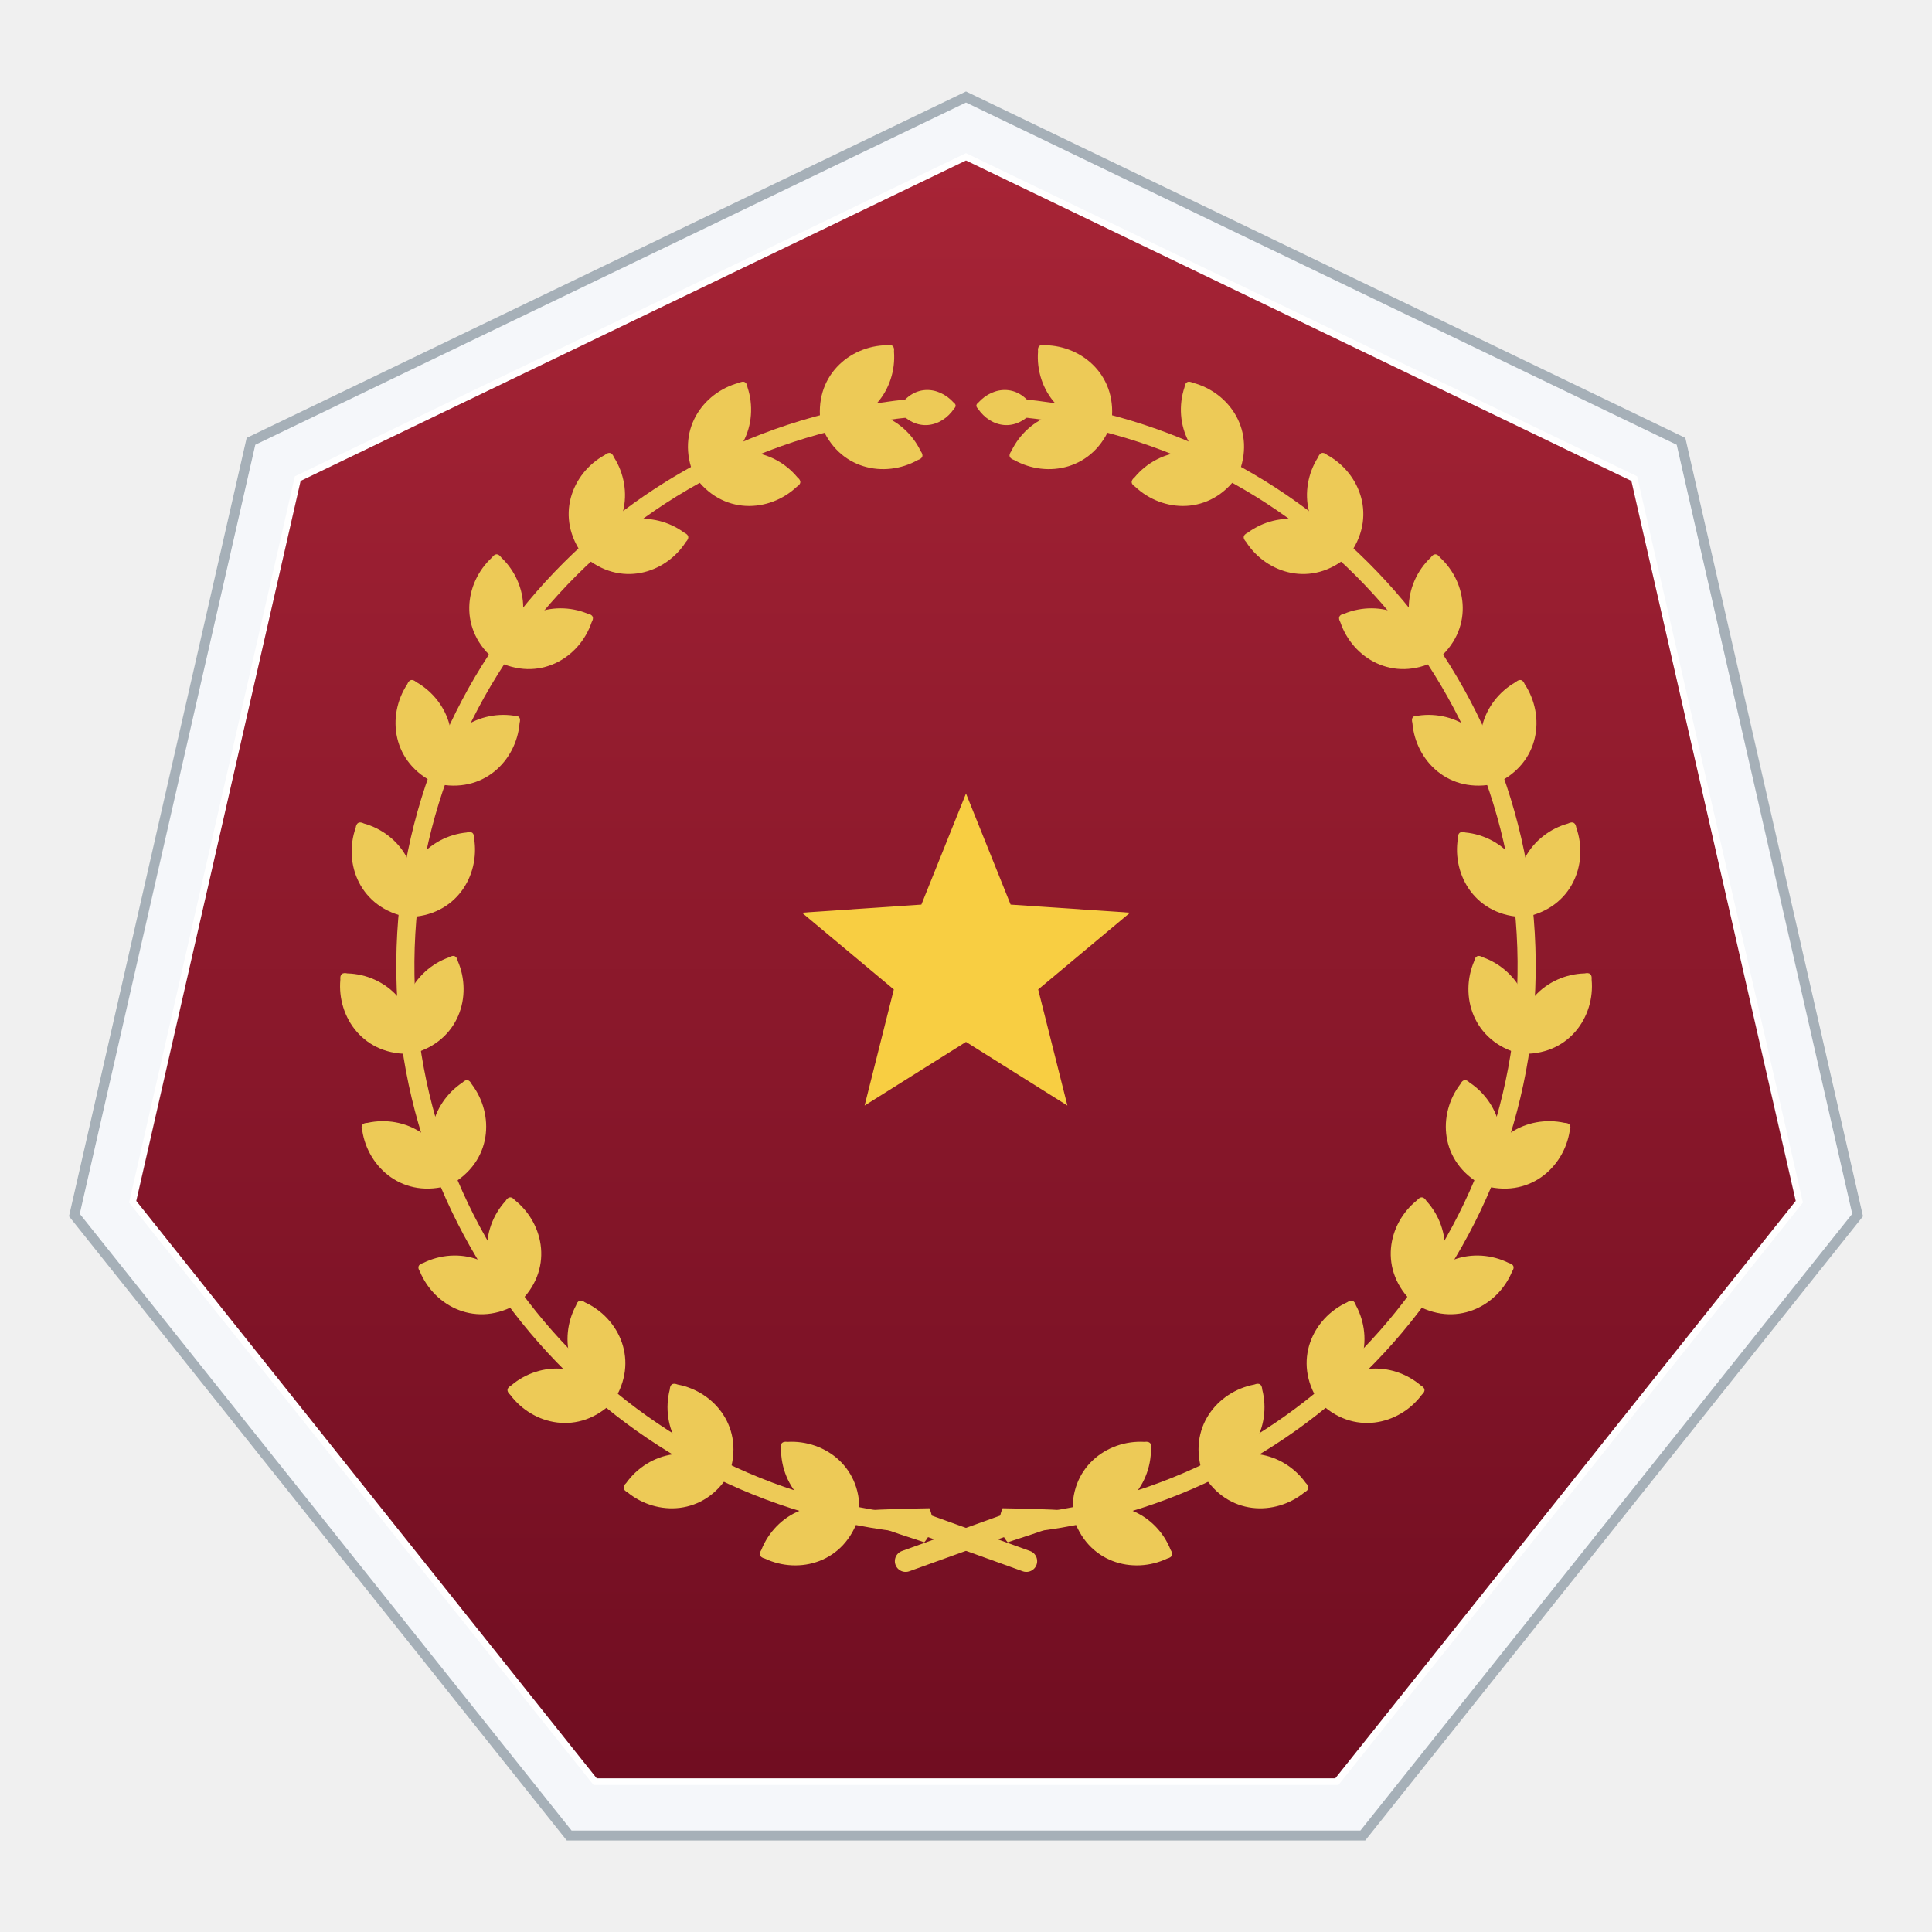
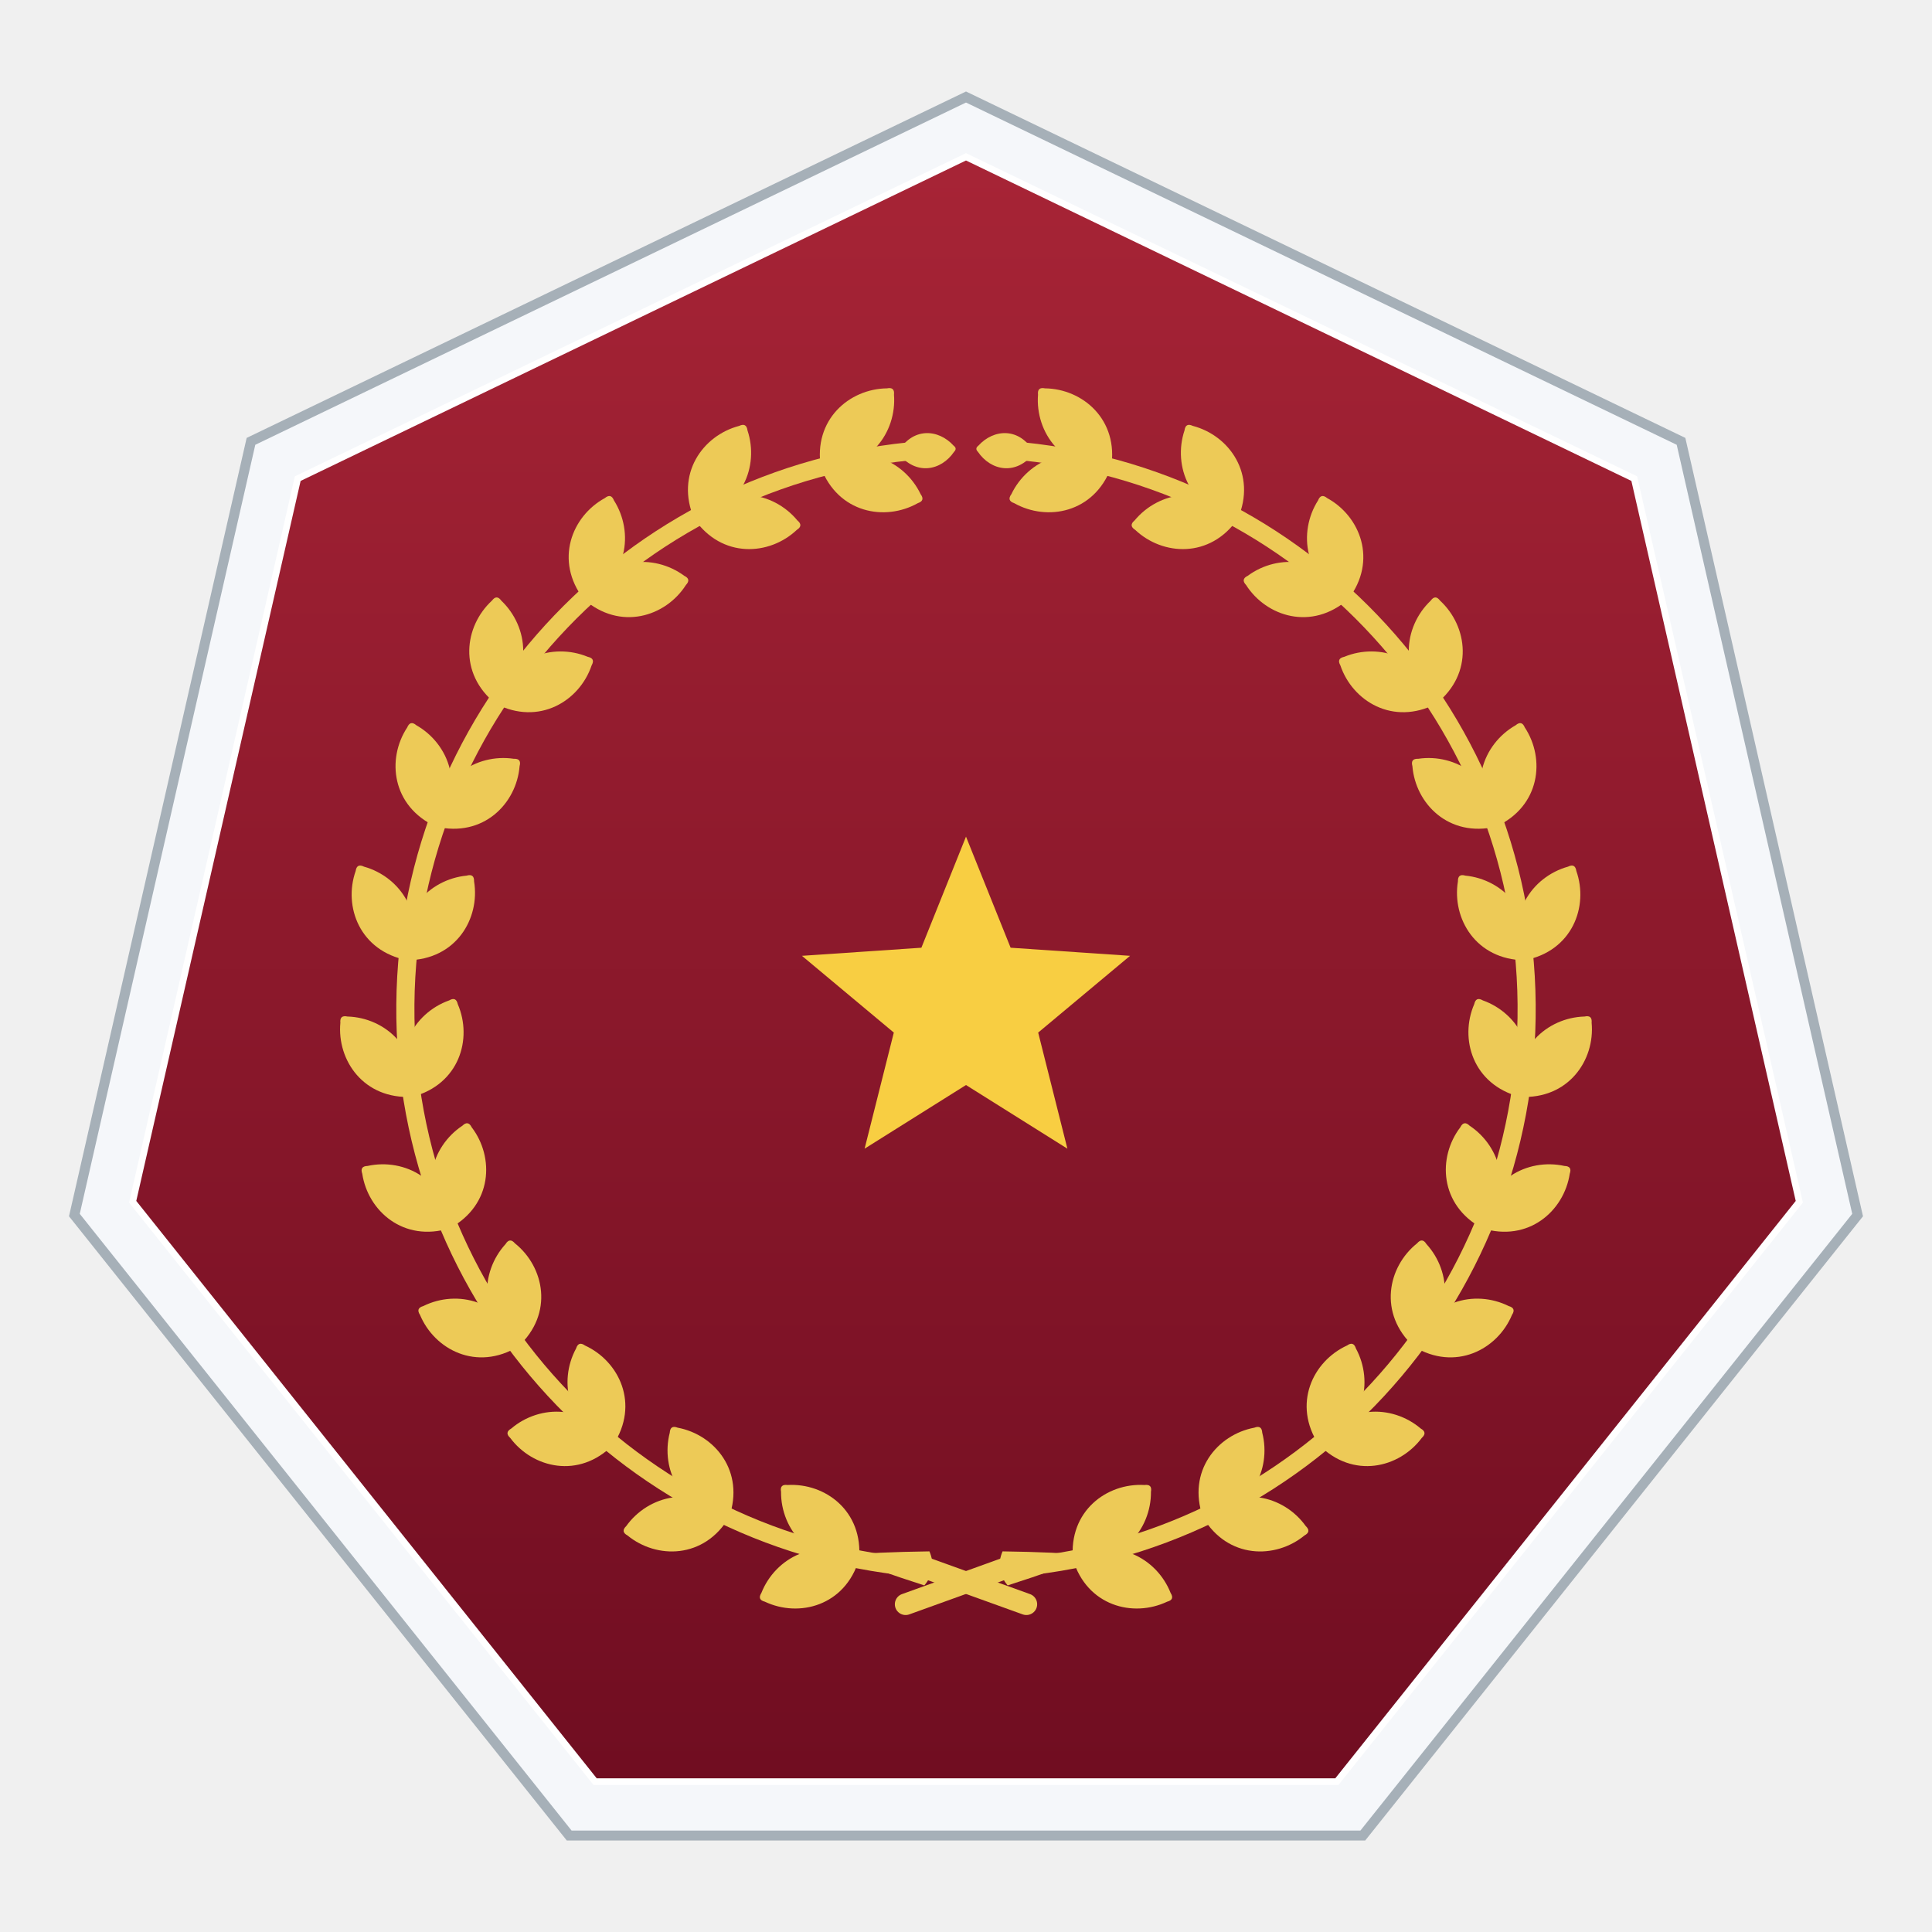
<svg xmlns="http://www.w3.org/2000/svg" viewBox="0 0 224 224" width="896" height="896">
  <defs>
    <linearGradient id="steel" x1="0" y1="0" x2="1" y2="1" gradientUnits="objectBoundingBox">
      <stop offset="0" stop-color="#fafcfd" />
      <stop offset=".28" stop-color="#b3bdc6" />
      <stop offset=".5" stop-color="#f4f7fa" />
      <stop offset=".72" stop-color="#8a959f" />
      <stop offset="1" stop-color="#dfe6ec" />
    </linearGradient>
    <linearGradient id="silverFace" x1="0" y1="0" x2="0.85" y2="1">
      <stop stop-color="#ffffff" />
      <stop offset=".48" stop-color="#e0e7ed" />
      <stop offset="1" stop-color="#a9b4bf" />
    </linearGradient>
    <linearGradient id="silverDark" x1="0" y1="0" x2="1" y2="1">
      <stop stop-color="#26313b" />
      <stop offset=".5" stop-color="#7e8a96" />
      <stop offset="1" stop-color="#1c252d" />
    </linearGradient>
    <linearGradient id="charcoal" x1="0" y1="0" x2="0" y2="1">
      <stop stop-color="#20252b" />
      <stop offset="1" stop-color="#0c1015" />
    </linearGradient>
    <linearGradient id="army" x1="0" y1="0" x2="0" y2="1">
      <stop stop-color="#355537" />
      <stop offset="1" stop-color="#1c3526" />
    </linearGradient>
    <linearGradient id="sapphire" x1="0" y1="0" x2="0" y2="1">
      <stop stop-color="#123b61" />
      <stop offset="1" stop-color="#081f39" />
    </linearGradient>
    <linearGradient id="ruby" x1="0" y1="0" x2="0" y2="1">
      <stop stop-color="#a72436" />
      <stop offset="1" stop-color="#700d21" />
    </linearGradient>
    <linearGradient id="obsidian" x1="0" y1="0" x2="0" y2="1">
      <stop stop-color="#1e2225" />
      <stop offset="1" stop-color="#070b0e" />
    </linearGradient>
    <linearGradient id="crimson" x1="0" y1="0" x2="0" y2="1">
      <stop stop-color="#aa1830" />
      <stop offset="1" stop-color="#5c091b" />
    </linearGradient>
    <linearGradient id="gold" x1="0" y1="0" x2=".8" y2="1">
      <stop stop-color="#fff0a7" />
      <stop offset=".35" stop-color="#f5d66d" />
      <stop offset=".7" stop-color="#dfaf3e" />
      <stop offset="1" stop-color="#b88124" />
    </linearGradient>
    <linearGradient id="supremeGold" x1="0" y1="0" x2="1" y2="1">
      <stop stop-color="#fff5b8" />
      <stop offset=".28" stop-color="#f8db75" />
      <stop offset=".6" stop-color="#eabd4b" />
      <stop offset="1" stop-color="#a7681c" />
    </linearGradient>
  </defs>
  <polygon points="112,10.607 195.402,50.772 216,141.019 158.284,213.393 65.716,213.393 8,141.019 28.598,50.772" fill="#a6b0b8" />
  <polygon points="112,11.888 194.401,51.57 214.752,140.735 157.729,212.239 66.271,212.239 9.248,140.735 29.599,51.57" fill="#f5f7fa" />
  <polygon points="112,17.755 189.814,55.228 209.032,139.429 155.183,206.953 68.817,206.953 14.968,139.429 34.186,55.228" fill="#ffffff" />
  <polygon points="112,18.608 189.146,55.76 208.2,139.239 154.813,206.184 69.187,206.184 15.8,139.239 34.854,55.76" fill="url(#ruby)" />
-   <g data-laurel="general" data-circle-radius="65">
-     <g>
-       <path d="M107.466,176.842 A65 65 0 0 1 108.598,47.089" fill="none" stroke="#edca57" stroke-width="2.1" stroke-linecap="round" />
-       <path d="M107.761,174.869 Q101.561,174.951 97.378,175.334 Q101.266,176.924 107.171,178.815 Q108.676,177.023 107.761,174.869Z" fill="#edca57" data-branch-root="tapered" />
-       <path d="M99.597 175.806 C100.114 170.199 95.673 166.917 91.305 167.174 Q90.388 167.054 90.555 167.963 C90.52 172.339 94.025 176.607 99.597 175.806Z" fill="#edca57" />
-       <path d="M99.597 175.806 C94.731 172.975 89.883 175.62 88.276 179.69 Q87.78 180.471 88.675 180.702 C92.629 182.577 97.976 181.198 99.597 175.806Z" fill="#edca57" />
-       <path d="M84.53 170.91 C86.388 165.595 82.873 161.336 78.572 160.529 Q77.711 160.19 77.653 161.113 C76.561 165.35 78.929 170.339 84.53 170.91Z" fill="#edca57" />
-       <path d="M84.53 170.91 C80.492 166.986 75.149 168.379 72.605 171.94 Q71.935 172.577 72.747 173.019 C76.13 175.795 81.653 175.75 84.53 170.91Z" fill="#edca57" />
-       <path d="M71.094 162.514 C74.183 157.807 71.802 152.824 67.824 151 Q67.072 150.463 66.792 151.345 C64.707 155.192 65.797 160.606 71.094 162.514Z" fill="#edca57" />
-       <path d="M71.094 162.514 C68.126 157.73 62.604 157.79 59.274 160.629 Q58.47 161.085 59.152 161.71 C61.762 165.222 67.132 166.514 71.094 162.514Z" fill="#edca57" />
-       <path d="M60.089 151.118 C64.224 147.297 63.12 141.886 59.702 139.155 Q59.101 138.452 58.617 139.239 C55.663 142.468 55.411 147.985 60.089 151.118Z" fill="#edca57" />
-       <path d="M60.089 151.118 C58.366 145.758 52.994 144.479 49.076 146.429 Q48.185 146.677 48.695 147.448 C50.379 151.488 55.276 154.04 60.089 151.118Z" fill="#edca57" />
-       <path d="M52.167 137.398 C57.104 134.691 57.342 129.174 54.686 125.696 Q54.273 124.869 53.613 125.515 C49.966 127.934 48.386 133.226 52.167 137.398Z" fill="#edca57" />
-       <path d="M52.167 137.398 C51.792 131.78 46.889 129.24 42.616 130.183 Q41.692 130.209 42 131.081 C42.657 135.407 46.791 139.069 52.167 137.398Z" fill="#edca57" />
-       <path d="M47.8 122.168 C53.245 120.736 54.811 115.44 53.075 111.423 Q52.875 110.521 52.077 110.989 C47.954 112.453 45.141 117.206 47.8 122.168Z" fill="#edca57" />
-       <path d="M47.8 122.168 C48.796 116.627 44.652 112.976 40.278 112.858 Q39.375 112.659 39.463 113.579 C39.054 117.936 42.179 122.489 47.8 122.168Z" fill="#edca57" />
-       <path d="M47.247 106.335 C52.877 106.263 55.677 101.503 54.965 97.185 Q54.989 96.261 54.102 96.522 C49.746 96.945 45.868 100.876 47.247 106.335Z" fill="#edca57" />
-       <path d="M47.247 106.335 C49.554 101.199 46.417 96.654 42.201 95.481 Q41.373 95.07 41.236 95.984 C39.784 100.113 41.716 105.286 47.247 106.335Z" fill="#edca57" />
-       <path d="M50.541 90.838 C56.021 92.13 59.89 88.189 60.243 83.827 Q60.49 82.936 59.566 82.975 C55.238 82.332 50.523 85.208 50.541 90.838Z" fill="#edca57" />
-       <path d="M50.541 90.838 C54.022 86.413 52.077 81.244 48.27 79.086 Q47.566 78.487 47.213 79.341 C44.805 82.995 45.428 88.482 50.541 90.838Z" fill="#edca57" />
-       <path d="M57.486 76.598 C62.491 79.178 67.198 76.29 68.596 72.143 Q69.051 71.338 68.145 71.153 C64.101 69.481 58.831 71.131 57.486 76.598Z" fill="#edca57" />
-       <path d="M57.486 76.598 C61.934 73.146 61.298 67.661 58.126 64.646 Q57.588 63.894 57.038 64.637 C53.818 67.601 53.094 73.076 57.486 76.598Z" fill="#edca57" />
-       <path d="M67.67 64.462 C71.902 68.176 77.168 66.512 79.528 62.826 Q80.164 62.156 79.33 61.757 C75.81 59.156 70.297 59.482 67.67 64.462Z" fill="#edca57" />
-       <path d="M67.67 64.462 C72.821 62.188 73.531 56.712 71.182 53.019 Q70.842 52.16 70.129 52.748 C66.288 54.844 64.261 59.981 67.67 64.462Z" fill="#edca57" />
-       <path d="M80.487 55.15 C83.695 59.777 89.207 59.437 92.388 56.431 Q93.168 55.935 92.455 55.345 C89.669 51.971 84.241 50.954 80.487 55.15Z" fill="#edca57" />
-       <path d="M80.487 55.15 C86.035 54.19 88.049 49.048 86.664 44.897 Q86.541 43.98 85.707 44.378 C81.473 45.483 78.263 49.977 80.487 55.15Z" fill="#edca57" />
-       <path d="M95.177 49.215 C97.17 54.48 102.6 55.484 106.414 53.337 Q107.291 53.044 106.742 52.3 C104.855 48.352 99.834 46.052 95.177 49.215Z" fill="#edca57" />
-       <path d="M95.177 49.215 C100.792 49.626 103.99 45.123 103.65 40.76 Q103.753 39.842 102.847 40.026 C98.471 40.074 94.27 43.658 95.177 49.215Z" fill="#edca57" />
-       <path d="M104.078 47.485 C106.179 50.218 109.135 49.568 110.619 47.382 Q111.001 47 110.569 46.676 C108.796 44.718 105.778 44.486 104.078 47.485Z" fill="#edca57" />
-       <path d="M107.466,176.842 L119 181" fill="none" stroke="#edca57" stroke-width="2.5" stroke-linecap="round" />
+   <g data-general-layout="optical" transform="translate(0 5)">
+     <g data-laurel="general" data-circle-radius="65">
+       <g>
+         <path d="M107.466,176.842 A65 65 0 0 1 108.598,47.089" fill="none" stroke="#edca57" stroke-width="2.1" stroke-linecap="round" />
+         <path d="M107.761,174.869 Q101.561,174.951 97.378,175.334 Q101.266,176.924 107.171,178.815 Q108.676,177.023 107.761,174.869Z" fill="#edca57" data-branch-root="tapered" />
+         <path d="M99.597 175.806 C100.114 170.199 95.673 166.917 91.305 167.174 Q90.388 167.054 90.555 167.963 C90.52 172.339 94.025 176.607 99.597 175.806Z" fill="#edca57" />
+         <path d="M99.597 175.806 C94.731 172.975 89.883 175.62 88.276 179.69 Q87.78 180.471 88.675 180.702 C92.629 182.577 97.976 181.198 99.597 175.806Z" fill="#edca57" />
+         <path d="M84.53 170.91 C86.388 165.595 82.873 161.336 78.572 160.529 Q77.711 160.19 77.653 161.113 C76.561 165.35 78.929 170.339 84.53 170.91Z" fill="#edca57" />
+         <path d="M84.53 170.91 C80.492 166.986 75.149 168.379 72.605 171.94 Q71.935 172.577 72.747 173.019 C76.13 175.795 81.653 175.75 84.53 170.91Z" fill="#edca57" />
+         <path d="M71.094 162.514 C74.183 157.807 71.802 152.824 67.824 151 Q67.072 150.463 66.792 151.345 C64.707 155.192 65.797 160.606 71.094 162.514Z" fill="#edca57" />
+         <path d="M71.094 162.514 C68.126 157.73 62.604 157.79 59.274 160.629 Q58.47 161.085 59.152 161.71 C61.762 165.222 67.132 166.514 71.094 162.514Z" fill="#edca57" />
+         <path d="M60.089 151.118 C64.224 147.297 63.12 141.886 59.702 139.155 Q59.101 138.452 58.617 139.239 C55.663 142.468 55.411 147.985 60.089 151.118Z" fill="#edca57" />
+         <path d="M60.089 151.118 C58.366 145.758 52.994 144.479 49.076 146.429 Q48.185 146.677 48.695 147.448 C50.379 151.488 55.276 154.04 60.089 151.118Z" fill="#edca57" />
+         <path d="M52.167 137.398 C57.104 134.691 57.342 129.174 54.686 125.696 Q54.273 124.869 53.613 125.515 C49.966 127.934 48.386 133.226 52.167 137.398Z" fill="#edca57" />
+         <path d="M52.167 137.398 C51.792 131.78 46.889 129.24 42.616 130.183 Q41.692 130.209 42 131.081 C42.657 135.407 46.791 139.069 52.167 137.398Z" fill="#edca57" />
+         <path d="M47.8 122.168 C53.245 120.736 54.811 115.44 53.075 111.423 Q52.875 110.521 52.077 110.989 C47.954 112.453 45.141 117.206 47.8 122.168Z" fill="#edca57" />
+         <path d="M47.8 122.168 C48.796 116.627 44.652 112.976 40.278 112.858 Q39.375 112.659 39.463 113.579 C39.054 117.936 42.179 122.489 47.8 122.168Z" fill="#edca57" />
+         <path d="M47.247 106.335 C52.877 106.263 55.677 101.503 54.965 97.185 Q54.989 96.261 54.102 96.522 C49.746 96.945 45.868 100.876 47.247 106.335Z" fill="#edca57" />
+         <path d="M47.247 106.335 C49.554 101.199 46.417 96.654 42.201 95.481 Q41.373 95.07 41.236 95.984 C39.784 100.113 41.716 105.286 47.247 106.335Z" fill="#edca57" />
+         <path d="M50.541 90.838 C56.021 92.13 59.89 88.189 60.243 83.827 Q60.49 82.936 59.566 82.975 C55.238 82.332 50.523 85.208 50.541 90.838Z" fill="#edca57" />
+         <path d="M50.541 90.838 C54.022 86.413 52.077 81.244 48.27 79.086 Q47.566 78.487 47.213 79.341 C44.805 82.995 45.428 88.482 50.541 90.838Z" fill="#edca57" />
+         <path d="M57.486 76.598 C62.491 79.178 67.198 76.29 68.596 72.143 Q69.051 71.338 68.145 71.153 C64.101 69.481 58.831 71.131 57.486 76.598Z" fill="#edca57" />
+         <path d="M57.486 76.598 C61.934 73.146 61.298 67.661 58.126 64.646 Q57.588 63.894 57.038 64.637 C53.818 67.601 53.094 73.076 57.486 76.598Z" fill="#edca57" />
+         <path d="M67.67 64.462 C71.902 68.176 77.168 66.512 79.528 62.826 Q80.164 62.156 79.33 61.757 C75.81 59.156 70.297 59.482 67.67 64.462Z" fill="#edca57" />
+         <path d="M67.67 64.462 C72.821 62.188 73.531 56.712 71.182 53.019 Q70.842 52.16 70.129 52.748 C66.288 54.844 64.261 59.981 67.67 64.462Z" fill="#edca57" />
+         <path d="M80.487 55.15 C83.695 59.777 89.207 59.437 92.388 56.431 Q93.168 55.935 92.455 55.345 C89.669 51.971 84.241 50.954 80.487 55.15Z" fill="#edca57" />
+         <path d="M80.487 55.15 C86.035 54.19 88.049 49.048 86.664 44.897 Q86.541 43.98 85.707 44.378 C81.473 45.483 78.263 49.977 80.487 55.15Z" fill="#edca57" />
+         <path d="M95.177 49.215 C97.17 54.48 102.6 55.484 106.414 53.337 Q107.291 53.044 106.742 52.3 C104.855 48.352 99.834 46.052 95.177 49.215Z" fill="#edca57" />
+         <path d="M95.177 49.215 C100.792 49.626 103.99 45.123 103.65 40.76 Q103.753 39.842 102.847 40.026 C98.471 40.074 94.27 43.658 95.177 49.215Z" fill="#edca57" />
+         <path d="M104.078 47.485 C106.179 50.218 109.135 49.568 110.619 47.382 Q111.001 47 110.569 46.676 C108.796 44.718 105.778 44.486 104.078 47.485Z" fill="#edca57" />
+         <path d="M107.466,176.842 L119 181" fill="none" stroke="#edca57" stroke-width="2.5" stroke-linecap="round" />
+       </g>
+       <g transform="translate(224 0) scale(-1 1)">
+         <path d="M107.466,176.842 A65 65 0 0 1 108.598,47.089" fill="none" stroke="#edca57" stroke-width="2.1" stroke-linecap="round" />
+         <path d="M107.761,174.869 Q101.561,174.951 97.378,175.334 Q101.266,176.924 107.171,178.815 Q108.676,177.023 107.761,174.869Z" fill="#edca57" data-branch-root="tapered" />
+         <path d="M99.597 175.806 C100.114 170.199 95.673 166.917 91.305 167.174 Q90.388 167.054 90.555 167.963 C90.52 172.339 94.025 176.607 99.597 175.806Z" fill="#edca57" />
+         <path d="M99.597 175.806 C94.731 172.975 89.883 175.62 88.276 179.69 Q87.78 180.471 88.675 180.702 C92.629 182.577 97.976 181.198 99.597 175.806Z" fill="#edca57" />
+         <path d="M84.53 170.91 C86.388 165.595 82.873 161.336 78.572 160.529 Q77.711 160.19 77.653 161.113 C76.561 165.35 78.929 170.339 84.53 170.91Z" fill="#edca57" />
+         <path d="M84.53 170.91 C80.492 166.986 75.149 168.379 72.605 171.94 Q71.935 172.577 72.747 173.019 C76.13 175.795 81.653 175.75 84.53 170.91Z" fill="#edca57" />
+         <path d="M71.094 162.514 C74.183 157.807 71.802 152.824 67.824 151 Q67.072 150.463 66.792 151.345 C64.707 155.192 65.797 160.606 71.094 162.514Z" fill="#edca57" />
+         <path d="M71.094 162.514 C68.126 157.73 62.604 157.79 59.274 160.629 Q58.47 161.085 59.152 161.71 C61.762 165.222 67.132 166.514 71.094 162.514Z" fill="#edca57" />
+         <path d="M60.089 151.118 C64.224 147.297 63.12 141.886 59.702 139.155 Q59.101 138.452 58.617 139.239 C55.663 142.468 55.411 147.985 60.089 151.118Z" fill="#edca57" />
+         <path d="M60.089 151.118 C58.366 145.758 52.994 144.479 49.076 146.429 Q48.185 146.677 48.695 147.448 C50.379 151.488 55.276 154.04 60.089 151.118Z" fill="#edca57" />
+         <path d="M52.167 137.398 C57.104 134.691 57.342 129.174 54.686 125.696 Q54.273 124.869 53.613 125.515 C49.966 127.934 48.386 133.226 52.167 137.398Z" fill="#edca57" />
+         <path d="M52.167 137.398 C51.792 131.78 46.889 129.24 42.616 130.183 Q41.692 130.209 42 131.081 C42.657 135.407 46.791 139.069 52.167 137.398Z" fill="#edca57" />
+         <path d="M47.8 122.168 C53.245 120.736 54.811 115.44 53.075 111.423 Q52.875 110.521 52.077 110.989 C47.954 112.453 45.141 117.206 47.8 122.168Z" fill="#edca57" />
+         <path d="M47.8 122.168 C48.796 116.627 44.652 112.976 40.278 112.858 Q39.375 112.659 39.463 113.579 C39.054 117.936 42.179 122.489 47.8 122.168Z" fill="#edca57" />
+         <path d="M47.247 106.335 C52.877 106.263 55.677 101.503 54.965 97.185 Q54.989 96.261 54.102 96.522 C49.746 96.945 45.868 100.876 47.247 106.335Z" fill="#edca57" />
+         <path d="M47.247 106.335 C49.554 101.199 46.417 96.654 42.201 95.481 Q41.373 95.07 41.236 95.984 C39.784 100.113 41.716 105.286 47.247 106.335Z" fill="#edca57" />
+         <path d="M50.541 90.838 C56.021 92.13 59.89 88.189 60.243 83.827 Q60.49 82.936 59.566 82.975 C55.238 82.332 50.523 85.208 50.541 90.838Z" fill="#edca57" />
+         <path d="M50.541 90.838 C54.022 86.413 52.077 81.244 48.27 79.086 Q47.566 78.487 47.213 79.341 C44.805 82.995 45.428 88.482 50.541 90.838Z" fill="#edca57" />
+         <path d="M57.486 76.598 C62.491 79.178 67.198 76.29 68.596 72.143 Q69.051 71.338 68.145 71.153 C64.101 69.481 58.831 71.131 57.486 76.598Z" fill="#edca57" />
+         <path d="M57.486 76.598 C61.934 73.146 61.298 67.661 58.126 64.646 Q57.588 63.894 57.038 64.637 C53.818 67.601 53.094 73.076 57.486 76.598Z" fill="#edca57" />
+         <path d="M67.67 64.462 C71.902 68.176 77.168 66.512 79.528 62.826 Q80.164 62.156 79.33 61.757 C75.81 59.156 70.297 59.482 67.67 64.462Z" fill="#edca57" />
+         <path d="M67.67 64.462 C72.821 62.188 73.531 56.712 71.182 53.019 Q70.842 52.16 70.129 52.748 C66.288 54.844 64.261 59.981 67.67 64.462Z" fill="#edca57" />
+         <path d="M80.487 55.15 C83.695 59.777 89.207 59.437 92.388 56.431 Q93.168 55.935 92.455 55.345 C89.669 51.971 84.241 50.954 80.487 55.15Z" fill="#edca57" />
+         <path d="M80.487 55.15 C86.035 54.19 88.049 49.048 86.664 44.897 Q86.541 43.98 85.707 44.378 C81.473 45.483 78.263 49.977 80.487 55.15Z" fill="#edca57" />
+         <path d="M95.177 49.215 C97.17 54.48 102.6 55.484 106.414 53.337 Q107.291 53.044 106.742 52.3 C104.855 48.352 99.834 46.052 95.177 49.215Z" fill="#edca57" />
+         <path d="M95.177 49.215 C100.792 49.626 103.99 45.123 103.65 40.76 Q103.753 39.842 102.847 40.026 C98.471 40.074 94.27 43.658 95.177 49.215Z" fill="#edca57" />
+         <path d="M104.078 47.485 C106.179 50.218 109.135 49.568 110.619 47.382 Q111.001 47 110.569 46.676 C108.796 44.718 105.778 44.486 104.078 47.485Z" fill="#edca57" />
+         <path d="M107.466,176.842 L119 181" fill="none" stroke="#edca57" stroke-width="2.5" stroke-linecap="round" />
+       </g>
    </g>
-     <g transform="translate(224 0) scale(-1 1)">
-       <path d="M107.466,176.842 A65 65 0 0 1 108.598,47.089" fill="none" stroke="#edca57" stroke-width="2.1" stroke-linecap="round" />
-       <path d="M107.761,174.869 Q101.561,174.951 97.378,175.334 Q101.266,176.924 107.171,178.815 Q108.676,177.023 107.761,174.869Z" fill="#edca57" data-branch-root="tapered" />
-       <path d="M99.597 175.806 C100.114 170.199 95.673 166.917 91.305 167.174 Q90.388 167.054 90.555 167.963 C90.52 172.339 94.025 176.607 99.597 175.806Z" fill="#edca57" />
-       <path d="M99.597 175.806 C94.731 172.975 89.883 175.62 88.276 179.69 Q87.78 180.471 88.675 180.702 C92.629 182.577 97.976 181.198 99.597 175.806Z" fill="#edca57" />
-       <path d="M84.53 170.91 C86.388 165.595 82.873 161.336 78.572 160.529 Q77.711 160.19 77.653 161.113 C76.561 165.35 78.929 170.339 84.53 170.91Z" fill="#edca57" />
-       <path d="M84.53 170.91 C80.492 166.986 75.149 168.379 72.605 171.94 Q71.935 172.577 72.747 173.019 C76.13 175.795 81.653 175.75 84.53 170.91Z" fill="#edca57" />
-       <path d="M71.094 162.514 C74.183 157.807 71.802 152.824 67.824 151 Q67.072 150.463 66.792 151.345 C64.707 155.192 65.797 160.606 71.094 162.514Z" fill="#edca57" />
-       <path d="M71.094 162.514 C68.126 157.73 62.604 157.79 59.274 160.629 Q58.47 161.085 59.152 161.71 C61.762 165.222 67.132 166.514 71.094 162.514Z" fill="#edca57" />
-       <path d="M60.089 151.118 C64.224 147.297 63.12 141.886 59.702 139.155 Q59.101 138.452 58.617 139.239 C55.663 142.468 55.411 147.985 60.089 151.118Z" fill="#edca57" />
-       <path d="M60.089 151.118 C58.366 145.758 52.994 144.479 49.076 146.429 Q48.185 146.677 48.695 147.448 C50.379 151.488 55.276 154.04 60.089 151.118Z" fill="#edca57" />
-       <path d="M52.167 137.398 C57.104 134.691 57.342 129.174 54.686 125.696 Q54.273 124.869 53.613 125.515 C49.966 127.934 48.386 133.226 52.167 137.398Z" fill="#edca57" />
-       <path d="M52.167 137.398 C51.792 131.78 46.889 129.24 42.616 130.183 Q41.692 130.209 42 131.081 C42.657 135.407 46.791 139.069 52.167 137.398Z" fill="#edca57" />
-       <path d="M47.8 122.168 C53.245 120.736 54.811 115.44 53.075 111.423 Q52.875 110.521 52.077 110.989 C47.954 112.453 45.141 117.206 47.8 122.168Z" fill="#edca57" />
-       <path d="M47.8 122.168 C48.796 116.627 44.652 112.976 40.278 112.858 Q39.375 112.659 39.463 113.579 C39.054 117.936 42.179 122.489 47.8 122.168Z" fill="#edca57" />
-       <path d="M47.247 106.335 C52.877 106.263 55.677 101.503 54.965 97.185 Q54.989 96.261 54.102 96.522 C49.746 96.945 45.868 100.876 47.247 106.335Z" fill="#edca57" />
-       <path d="M47.247 106.335 C49.554 101.199 46.417 96.654 42.201 95.481 Q41.373 95.07 41.236 95.984 C39.784 100.113 41.716 105.286 47.247 106.335Z" fill="#edca57" />
-       <path d="M50.541 90.838 C56.021 92.13 59.89 88.189 60.243 83.827 Q60.49 82.936 59.566 82.975 C55.238 82.332 50.523 85.208 50.541 90.838Z" fill="#edca57" />
-       <path d="M50.541 90.838 C54.022 86.413 52.077 81.244 48.27 79.086 Q47.566 78.487 47.213 79.341 C44.805 82.995 45.428 88.482 50.541 90.838Z" fill="#edca57" />
-       <path d="M57.486 76.598 C62.491 79.178 67.198 76.29 68.596 72.143 Q69.051 71.338 68.145 71.153 C64.101 69.481 58.831 71.131 57.486 76.598Z" fill="#edca57" />
-       <path d="M57.486 76.598 C61.934 73.146 61.298 67.661 58.126 64.646 Q57.588 63.894 57.038 64.637 C53.818 67.601 53.094 73.076 57.486 76.598Z" fill="#edca57" />
-       <path d="M67.67 64.462 C71.902 68.176 77.168 66.512 79.528 62.826 Q80.164 62.156 79.33 61.757 C75.81 59.156 70.297 59.482 67.67 64.462Z" fill="#edca57" />
-       <path d="M67.67 64.462 C72.821 62.188 73.531 56.712 71.182 53.019 Q70.842 52.16 70.129 52.748 C66.288 54.844 64.261 59.981 67.67 64.462Z" fill="#edca57" />
-       <path d="M80.487 55.15 C83.695 59.777 89.207 59.437 92.388 56.431 Q93.168 55.935 92.455 55.345 C89.669 51.971 84.241 50.954 80.487 55.15Z" fill="#edca57" />
-       <path d="M80.487 55.15 C86.035 54.19 88.049 49.048 86.664 44.897 Q86.541 43.98 85.707 44.378 C81.473 45.483 78.263 49.977 80.487 55.15Z" fill="#edca57" />
-       <path d="M95.177 49.215 C97.17 54.48 102.6 55.484 106.414 53.337 Q107.291 53.044 106.742 52.3 C104.855 48.352 99.834 46.052 95.177 49.215Z" fill="#edca57" />
-       <path d="M95.177 49.215 C100.792 49.626 103.99 45.123 103.65 40.76 Q103.753 39.842 102.847 40.026 C98.471 40.074 94.27 43.658 95.177 49.215Z" fill="#edca57" />
-       <path d="M104.078 47.485 C106.179 50.218 109.135 49.568 110.619 47.382 Q111.001 47 110.569 46.676 C108.796 44.718 105.778 44.486 104.078 47.485Z" fill="#edca57" />
-       <path d="M107.466,176.842 L119 181" fill="none" stroke="#edca57" stroke-width="2.5" stroke-linecap="round" />
+     <g data-star-count="1" data-star-radius="20">
+       <polygon points="112,92 117.173,104.881 131.021,105.82 120.369,114.719 123.756,128.18 112,120.8 100.244,128.18 103.631,114.719 92.979,105.82 106.827,104.881" fill="#f8ce42" data-star-style="flat" />
    </g>
  </g>
-   <g data-star-count="1" data-star-radius="20">
-     <polygon points="112,92 117.173,104.881 131.021,105.82 120.369,114.719 123.756,128.18 112,120.8 100.244,128.18 103.631,114.719 92.979,105.82 106.827,104.881" fill="#f8ce42" data-star-style="flat" />
-   </g>
</svg>
